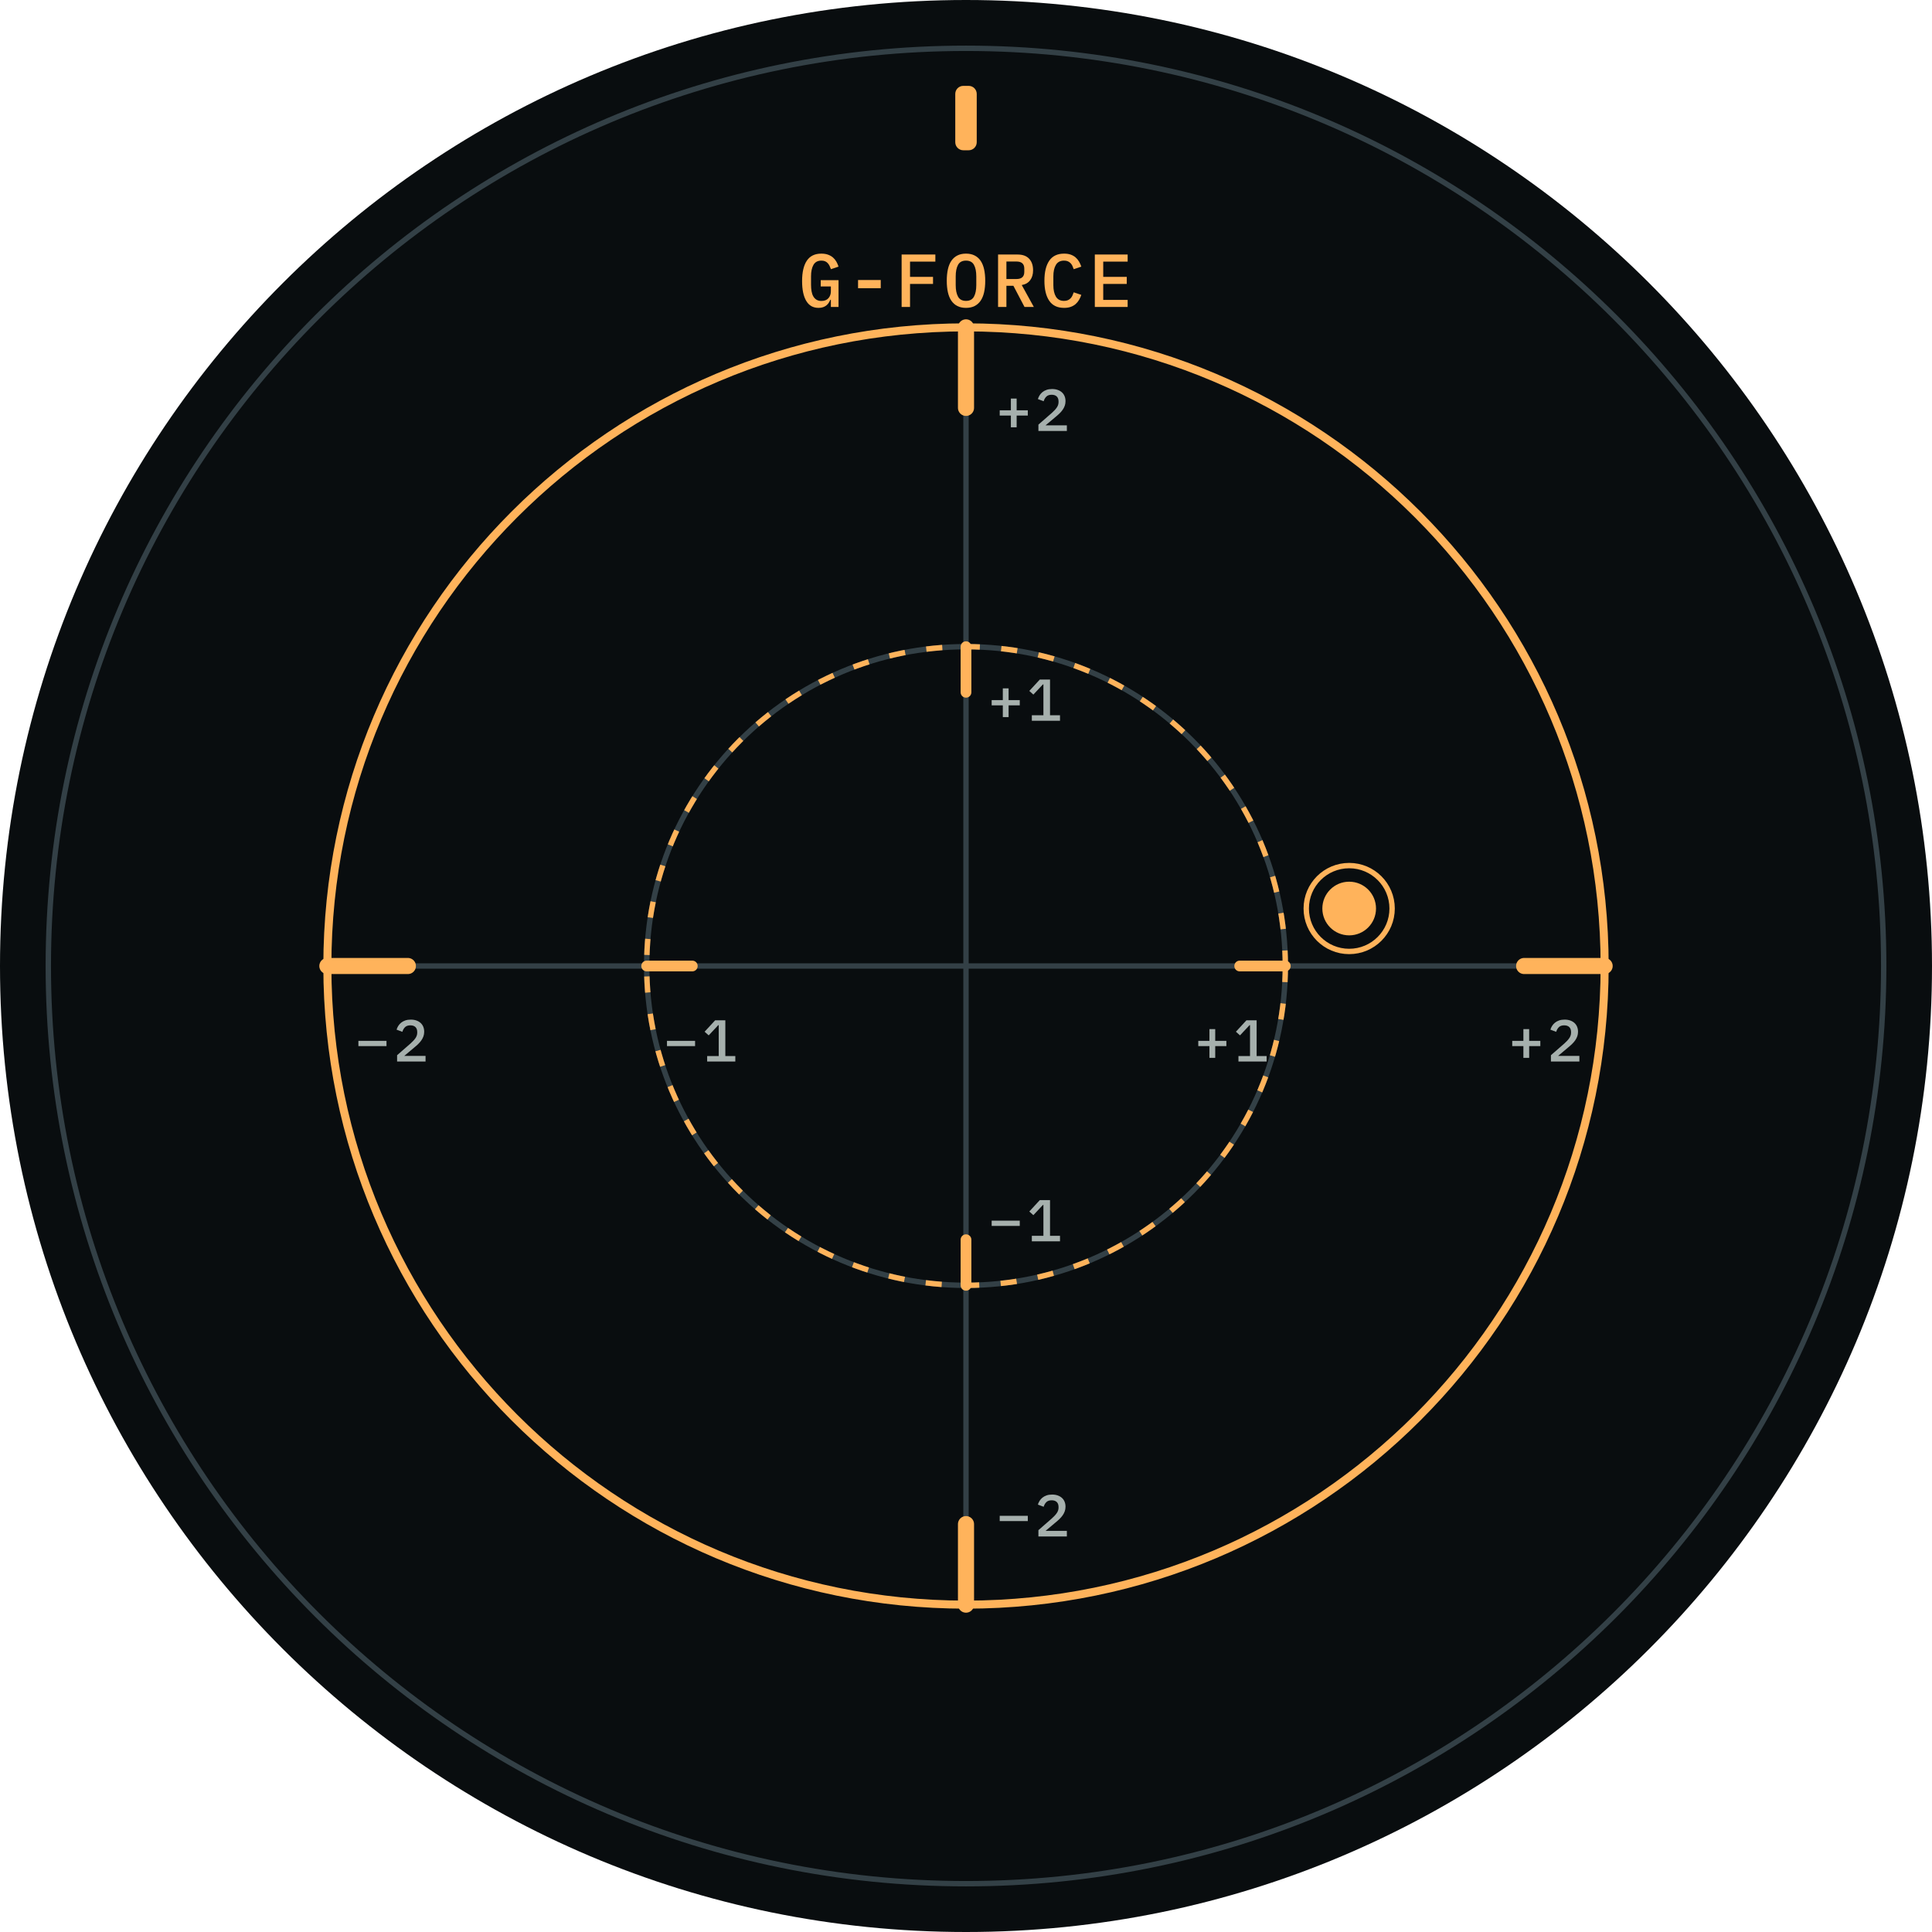
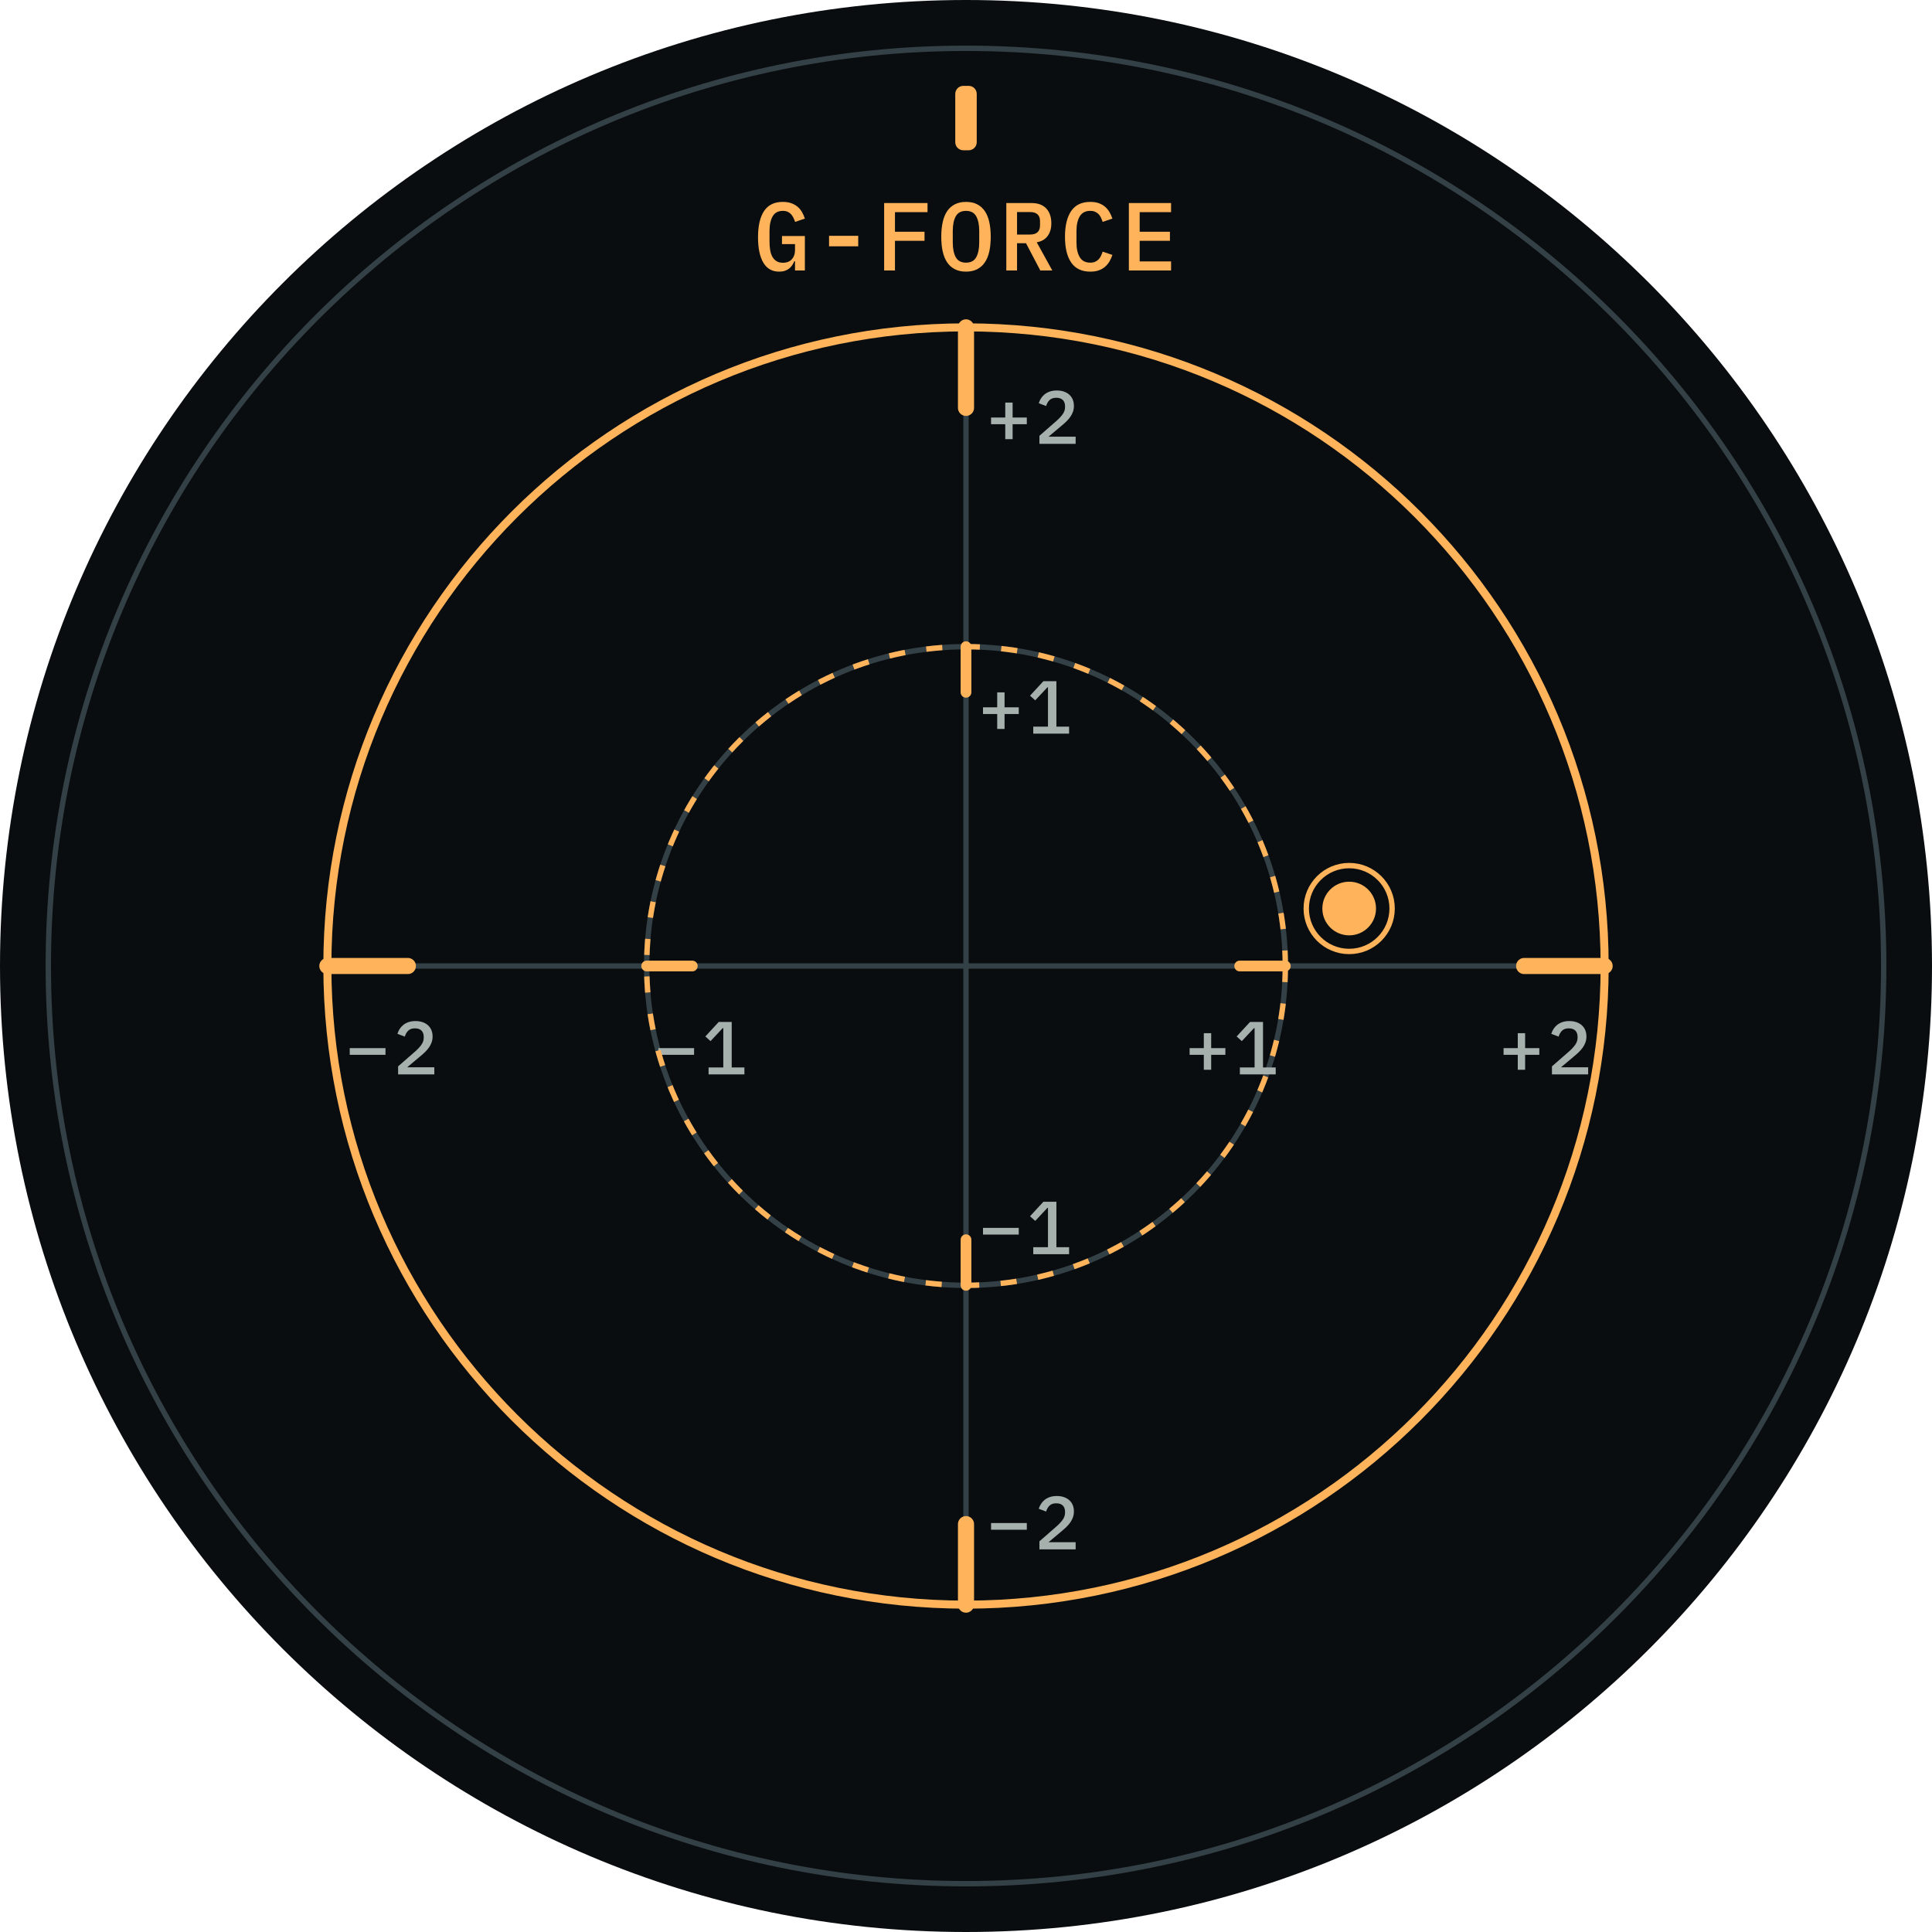
<svg xmlns="http://www.w3.org/2000/svg" width="720" height="720" viewBox="0 0 720 720" role="group" aria-label="G 力 / 当前点">
  <defs>
    <clipPath id="round">
      <circle cx="360" cy="360" r="360" />
    </clipPath>
  </defs>
  <g clip-path="url(#round)">
    <circle cx="360" cy="360" r="360" fill="#090D0F" />
    <circle cx="360" cy="360" r="342" fill="none" stroke="#334046" stroke-width="2" />
    <rect x="356" y="32" width="8" height="24" rx="3" fill="#FFB35B" />
-     <g aria-label="G-FORCE" fill="#FFB35B">
-       <path d="M309.64 111.712H309.444Q309.192 112.3 308.842 112.846Q308.492 113.392 307.974 113.812Q307.456 114.232 306.728 114.484Q306.0 114.736 305.048 114.736Q301.996 114.736 300.456 112.132Q298.916 109.528 298.916 104.768Q298.916 99.784 300.68 97.152Q302.444 94.52 306.084 94.52Q307.512 94.52 308.59 94.912Q309.668 95.304 310.424 95.962Q311.18 96.62 311.684 97.502Q312.188 98.384 312.496 99.364L309.668 100.316Q309.444 99.672 309.164 99.098Q308.884 98.524 308.478 98.076Q308.072 97.628 307.498 97.376Q306.924 97.124 306.112 97.124Q304.068 97.124 303.158 98.706Q302.248 100.288 302.248 102.976V106.084Q302.248 107.428 302.444 108.548Q302.64 109.668 303.102 110.466Q303.564 111.264 304.306 111.712Q305.048 112.16 306.112 112.16Q307.82 112.16 308.73 111.138Q309.64 110.116 309.64 108.52V106.756H305.86V104.404H312.496V114.4H309.64Z" />
-       <path d="M319.772 107.4V104.348H328.228V107.4Z" />
-       <path d="M336.008 114.4V94.856H348.58V97.488H339.144V103.172H347.712V105.804H339.144V114.4Z" />
-       <path d="M360.0 114.736Q358.152 114.736 356.794 114.05Q355.436 113.364 354.554 112.076Q353.672 110.788 353.252 108.912Q352.832 107.036 352.832 104.628Q352.832 102.248 353.252 100.358Q353.672 98.468 354.554 97.18Q355.436 95.892 356.794 95.206Q358.152 94.52 360.0 94.52Q361.848 94.52 363.206 95.206Q364.564 95.892 365.446 97.18Q366.328 98.468 366.748 100.358Q367.168 102.248 367.168 104.628Q367.168 107.036 366.748 108.912Q366.328 110.788 365.446 112.076Q364.564 113.364 363.206 114.05Q361.848 114.736 360.0 114.736ZM360.0 112.132Q362.1 112.132 362.968 110.55Q363.836 108.968 363.836 106.252V102.976Q363.836 100.288 362.968 98.706Q362.1 97.124 360.0 97.124Q357.9 97.124 357.032 98.706Q356.164 100.288 356.164 102.976V106.28Q356.164 108.968 357.032 110.55Q357.9 112.132 360.0 112.132Z" />
-       <path d="M375.06 114.4H371.952V94.856H379.26Q382.06 94.856 383.53 96.424Q385.0 97.992 385.0 100.736Q385.0 102.976 383.908 104.432Q382.816 105.888 380.772 106.224L385.28 114.4H381.808L377.664 106.504H375.06ZM378.812 103.984Q381.724 103.984 381.724 101.324V100.12Q381.724 97.46 378.812 97.46H375.06V103.984Z" />
-       <path d="M396.56 114.736Q392.836 114.736 391.03 112.104Q389.224 109.472 389.224 104.628Q389.224 99.784 391.03 97.152Q392.836 94.52 396.56 94.52Q397.988 94.52 399.038 94.898Q400.088 95.276 400.844 95.934Q401.6 96.592 402.118 97.474Q402.636 98.356 402.972 99.364L400.144 100.316Q399.92 99.644 399.64 99.056Q399.36 98.468 398.94 98.048Q398.52 97.628 397.946 97.376Q397.372 97.124 396.532 97.124Q394.46 97.124 393.508 98.706Q392.556 100.288 392.556 102.976V106.28Q392.556 108.968 393.508 110.55Q394.46 112.132 396.532 112.132Q397.372 112.132 397.946 111.88Q398.52 111.628 398.94 111.208Q399.36 110.788 399.64 110.2Q399.92 109.612 400.144 108.94L402.972 109.892Q402.636 110.9 402.118 111.782Q401.6 112.664 400.844 113.322Q400.088 113.98 399.038 114.358Q397.988 114.736 396.56 114.736Z" />
-       <path d="M408.008 114.4V94.856H420.244V97.488H411.144V103.172H419.908V105.804H411.144V111.768H420.244V114.4Z" />
+     <g aria-label="G-FORCE" fill="#FFB35B" data-type-role="pageTitle">
+       <path d="M296.28 97.344H296.028Q295.704 98.1 295.254 98.802Q294.804 99.504 294.138 100.044Q293.472 100.584 292.536 100.908Q291.6 101.232 290.376 101.232Q286.452 101.232 284.472 97.884Q282.492 94.536 282.492 88.416Q282.492 82.008 284.76 78.624Q287.028 75.24 291.708 75.24Q293.544 75.24 294.93 75.744Q296.316 76.248 297.288 77.094Q298.26 77.94 298.908 79.074Q299.556 80.208 299.952 81.468L296.316 82.692Q296.028 81.864 295.668 81.126Q295.308 80.388 294.786 79.812Q294.264 79.236 293.526 78.912Q292.788 78.588 291.744 78.588Q289.116 78.588 287.946 80.622Q286.776 82.656 286.776 86.112V90.108Q286.776 91.836 287.028 93.276Q287.28 94.716 287.874 95.742Q288.468 96.768 289.422 97.344Q290.376 97.92 291.744 97.92Q293.94 97.92 295.11 96.606Q296.28 95.292 296.28 93.24V90.972H291.42V87.948H299.952V100.8H296.28Z" />
+       <path d="M308.964 91.8V87.876H319.836V91.8Z" />
+       <path d="M329.496 100.8V75.672H345.66V79.056H333.528V86.364H344.544V89.748H333.528V100.8Z" />
+       <path d="M360 101.232Q357.624 101.232 355.878 100.35Q354.132 99.468 352.998 97.812Q351.864 96.156 351.324 93.744Q350.784 91.332 350.784 88.236Q350.784 85.176 351.324 82.746Q351.864 80.316 352.998 78.66Q354.132 77.004 355.878 76.122Q357.624 75.24 360 75.24Q362.376 75.24 364.122 76.122Q365.868 77.004 367.002 78.66Q368.136 80.316 368.676 82.746Q369.216 85.176 369.216 88.236Q369.216 91.332 368.676 93.744Q368.136 96.156 367.002 97.812Q365.868 99.468 364.122 100.35Q362.376 101.232 360 101.232ZM360 97.884Q362.7 97.884 363.816 95.85Q364.932 93.816 364.932 90.324V86.112Q364.932 82.656 363.816 80.622Q362.7 78.588 360 78.588Q357.3 78.588 356.184 80.622Q355.068 82.656 355.068 86.112V90.36Q355.068 93.816 356.184 95.85Q357.3 97.884 360 97.884Z" />
+       <path d="M379.02 100.8H375.024V75.672H384.42Q388.02 75.672 389.91 77.688Q391.8 79.704 391.8 83.232Q391.8 86.112 390.396 87.984Q388.992 89.856 386.364 90.288L392.16 100.8H387.696L382.368 90.648H379.02ZM383.844 87.408Q387.588 87.408 387.588 83.988V82.44Q387.588 79.02 383.844 79.02H379.02V87.408Z" />
+       <path d="M406.32 101.232Q401.532 101.232 399.21 97.848Q396.888 94.464 396.888 88.236Q396.888 82.008 399.21 78.624Q401.532 75.24 406.32 75.24Q408.156 75.24 409.506 75.726Q410.856 76.212 411.828 77.058Q412.8 77.904 413.466 79.038Q414.132 80.172 414.564 81.468L410.928 82.692Q410.64 81.828 410.28 81.072Q409.92 80.316 409.38 79.776Q408.84 79.236 408.102 78.912Q407.364 78.588 406.284 78.588Q403.62 78.588 402.396 80.622Q401.172 82.656 401.172 86.112V90.36Q401.172 93.816 402.396 95.85Q403.62 97.884 406.284 97.884Q407.364 97.884 408.102 97.56Q408.84 97.236 409.38 96.696Q409.92 96.156 410.28 95.4Q410.64 94.644 410.928 93.78L414.564 95.004Q414.132 96.3 413.466 97.434Q412.8 98.568 411.828 99.414Q410.856 100.26 409.506 100.746Q408.156 101.232 406.32 101.232Z" />
+       <path d="M420.696 100.8V75.672H436.428V79.056H424.728V86.364H435.996V89.748H424.728V97.416H436.428V100.8Z" />
    </g>
    <circle data-g-meter-ring="2" cx="360" cy="360" r="238" fill="none" stroke="#FFB35B" stroke-width="3" />
    <circle data-g-meter-ring="1" cx="360" cy="360" r="119" fill="none" stroke="#334046" stroke-width="2" />
    <path d="M122 360H598M360 122V598" fill="none" stroke="#334046" stroke-width="2" />
    <path d="M122 360H152M568 360H598M360 122V152M360 568V598" fill="none" stroke="#FFB35B" stroke-width="6" stroke-linecap="round" />
    <path d="M241 360H258M462 360H479M360 241V258M360 462V479" fill="none" stroke="#FFB35B" stroke-width="4" stroke-linecap="round" />
-     <g aria-label="+2" fill="#A6B0AD">
-       <path d="M376.722 159.236V154.858H372.564V152.9H376.722V148.522H378.878V152.9H383.036V154.858H378.878V159.236Z" />
-       <path d="M397.59 160.6H386.986V158.246L392.002 153.868Q393.19 152.812 393.839 151.866Q394.488 150.92 394.488 149.864V149.622Q394.488 148.412 393.828 147.763Q393.168 147.114 391.914 147.114Q390.638 147.114 389.945 147.796Q389.252 148.478 388.944 149.534L386.788 148.72Q387.008 147.994 387.426 147.323Q387.844 146.652 388.493 146.124Q389.142 145.596 390.033 145.288Q390.924 144.98 392.09 144.98Q393.278 144.98 394.213 145.321Q395.148 145.662 395.786 146.256Q396.424 146.85 396.754 147.675Q397.084 148.5 397.084 149.49Q397.084 150.414 396.809 151.195Q396.534 151.976 396.039 152.691Q395.544 153.406 394.862 154.066Q394.18 154.726 393.366 155.386L389.648 158.51H397.59Z" />
+     <g aria-label="+2" fill="#A6B0AD" data-type-role="scale">
+       <path d="M374.628 163.664V158.092H369.336V155.6H374.628V150.028H377.372V155.6H382.664V158.092H377.372V163.664Z" />
+       <path d="M400.86 165.4H387.364V162.404L393.748 156.832Q395.26 155.488 396.086 154.284Q396.912 153.08 396.912 151.736V151.428Q396.912 149.888 396.072 149.062Q395.232 148.236 393.636 148.236Q392.012 148.236 391.13 149.104Q390.248 149.972 389.856 151.316L387.112 150.28Q387.392 149.356 387.924 148.502Q388.456 147.648 389.282 146.976Q390.108 146.304 391.242 145.912Q392.376 145.52 393.86 145.52Q395.372 145.52 396.562 145.954Q397.752 146.388 398.564 147.144Q399.376 147.9 399.796 148.95Q400.216 150.0 400.216 151.26Q400.216 152.436 399.866 153.43Q399.516 154.424 398.886 155.334Q398.256 156.244 397.388 157.084Q396.52 157.924 395.484 158.764L390.752 162.74H400.86Z" />
    </g>
-     <g aria-label="+1" fill="#A6B0AD">
-       <path d="M373.722 267.236V262.858H369.564V260.9H373.722V256.522H375.878V260.9H380.036V262.858H375.878V267.236Z" />
-       <path d="M384.536 268.6V266.554H388.848V255.048H388.672L385.108 258.854L383.59 257.49L387.506 253.244H391.312V266.554H395.03V268.6Z" />
+     <g aria-label="+1" fill="#A6B0AD" data-type-role="scale">
+       <path d="M371.628 271.664V266.092H366.336V263.6H371.628V258.028H374.372V263.6H379.664V266.092H374.372V271.664Z" />
+       <path d="M385.064 273.4V270.796H390.552V256.152H390.328L385.792 260.996L383.86 259.26L388.844 253.856H393.688V270.796H398.42V273.4Z" />
    </g>
-     <g aria-label="−1" fill="#A6B0AD">
-       <path d="M369.564 456.858V454.9H380.036V456.858Z" />
-       <path d="M384.536 462.6V460.554H388.848V449.048H388.672L385.108 452.854L383.59 451.49L387.506 447.244H391.312V460.554H395.03V462.6Z" />
+     <g aria-label="−1" fill="#A6B0AD" data-type-role="scale">
+       <path d="M366.336 460.092V457.6H379.664V460.092Z" />
+       <path d="M385.064 467.4V464.796H390.552V450.152H390.328L385.792 454.996L383.86 453.26L388.844 447.856H393.688V464.796H398.42V467.4Z" />
    </g>
-     <g aria-label="−2" fill="#A6B0AD">
-       <path d="M372.564 566.858V564.9H383.036V566.858Z" />
-       <path d="M397.59 572.6H386.986V570.246L392.002 565.868Q393.19 564.812 393.839 563.866Q394.488 562.92 394.488 561.864V561.622Q394.488 560.412 393.828 559.763Q393.168 559.114 391.914 559.114Q390.638 559.114 389.945 559.796Q389.252 560.478 388.944 561.534L386.788 560.72Q387.008 559.994 387.426 559.323Q387.844 558.652 388.493 558.124Q389.142 557.596 390.033 557.288Q390.924 556.98 392.09 556.98Q393.278 556.98 394.213 557.321Q395.148 557.662 395.786 558.256Q396.424 558.85 396.754 559.675Q397.084 560.5 397.084 561.49Q397.084 562.414 396.809 563.195Q396.534 563.976 396.039 564.691Q395.544 565.406 394.862 566.066Q394.18 566.726 393.366 567.386L389.648 570.51H397.59Z" />
+     <g aria-label="−2" fill="#A6B0AD" data-type-role="scale">
+       <path d="M369.336 570.092V567.6H382.664V570.092Z" />
+       <path d="M400.86 577.4H387.364V574.404L393.748 568.832Q395.26 567.488 396.086 566.284Q396.912 565.08 396.912 563.736V563.428Q396.912 561.888 396.072 561.062Q395.232 560.236 393.636 560.236Q392.012 560.236 391.13 561.104Q390.248 561.972 389.856 563.316L387.112 562.28Q387.392 561.356 387.924 560.502Q388.456 559.648 389.282 558.976Q390.108 558.304 391.242 557.912Q392.376 557.52 393.86 557.52Q395.372 557.52 396.562 557.954Q397.752 558.388 398.564 559.144Q399.376 559.9 399.796 560.95Q400.216 562.0 400.216 563.26Q400.216 564.436 399.866 565.43Q399.516 566.424 398.886 567.334Q398.256 568.244 397.388 569.084Q396.52 569.924 395.484 570.764L390.752 574.74H400.86Z" />
    </g>
-     <g aria-label="−2" fill="#A6B0AD">
-       <path d="M133.564 389.858V387.9H144.036V389.858Z" />
-       <path d="M158.59 395.6H147.986V393.246L153.002 388.868Q154.19 387.812 154.839 386.866Q155.488 385.92 155.488 384.864V384.622Q155.488 383.412 154.828 382.763Q154.168 382.114 152.914 382.114Q151.638 382.114 150.945 382.796Q150.252 383.478 149.944 384.534L147.788 383.72Q148.008 382.994 148.426 382.323Q148.844 381.652 149.493 381.124Q150.142 380.596 151.033 380.288Q151.924 379.98 153.09 379.98Q154.278 379.98 155.213 380.321Q156.148 380.662 156.786 381.256Q157.424 381.85 157.754 382.675Q158.084 383.5 158.084 384.49Q158.084 385.414 157.809 386.195Q157.534 386.976 157.039 387.691Q156.544 388.406 155.862 389.066Q155.18 389.726 154.366 390.386L150.648 393.51H158.59Z" />
+     <g aria-label="−2" fill="#A6B0AD" data-type-role="scale">
+       <path d="M130.336 393.092V390.6H143.664V393.092Z" />
+       <path d="M161.86 400.4H148.364V397.404L154.748 391.832Q156.26 390.488 157.086 389.284Q157.912 388.08 157.912 386.736V386.428Q157.912 384.888 157.072 384.062Q156.232 383.236 154.636 383.236Q153.012 383.236 152.13 384.104Q151.248 384.972 150.856 386.316L148.112 385.28Q148.392 384.356 148.924 383.502Q149.456 382.648 150.282 381.976Q151.108 381.304 152.242 380.912Q153.376 380.52 154.86 380.52Q156.372 380.52 157.562 380.954Q158.752 381.388 159.564 382.144Q160.376 382.9 160.796 383.95Q161.216 385.0 161.216 386.26Q161.216 387.436 160.866 388.43Q160.516 389.424 159.886 390.334Q159.256 391.244 158.388 392.084Q157.52 392.924 156.484 393.764L151.752 397.74H161.86Z" />
    </g>
-     <g aria-label="−1" fill="#A6B0AD">
-       <path d="M248.564 389.858V387.9H259.036V389.858Z" />
-       <path d="M263.536 395.6V393.554H267.848V382.048H267.672L264.108 385.854L262.59 384.49L266.506 380.244H270.312V393.554H274.03V395.6Z" />
+     <g aria-label="−1" fill="#A6B0AD" data-type-role="scale">
+       <path d="M245.336 393.092V390.6H258.664V393.092Z" />
+       <path d="M264.064 400.4V397.796H269.552V383.152H269.328L264.792 387.996L262.86 386.26L267.844 380.856H272.688V397.796H277.42V400.4Z" />
    </g>
-     <g aria-label="+1" fill="#A6B0AD">
-       <path d="M450.722 394.236V389.858H446.564V387.9H450.722V383.522H452.878V387.9H457.036V389.858H452.878V394.236Z" />
-       <path d="M461.536 395.6V393.554H465.848V382.048H465.672L462.108 385.854L460.59 384.49L464.506 380.244H468.312V393.554H472.03V395.6Z" />
+     <g aria-label="+1" fill="#A6B0AD" data-type-role="scale">
+       <path d="M448.628 398.664V393.092H443.336V390.6H448.628V385.028H451.372V390.6H456.664V393.092H451.372V398.664Z" />
+       <path d="M462.064 400.4V397.796H467.552V383.152H467.328L462.792 387.996L460.86 386.26L465.844 380.856H470.688V397.796H475.42V400.4Z" />
    </g>
-     <g aria-label="+2" fill="#A6B0AD">
-       <path d="M567.722 394.236V389.858H563.564V387.9H567.722V383.522H569.878V387.9H574.036V389.858H569.878V394.236Z" />
-       <path d="M588.59 395.6H577.986V393.246L583.002 388.868Q584.19 387.812 584.839 386.866Q585.488 385.92 585.488 384.864V384.622Q585.488 383.412 584.828 382.763Q584.168 382.114 582.914 382.114Q581.638 382.114 580.945 382.796Q580.252 383.478 579.944 384.534L577.788 383.72Q578.008 382.994 578.426 382.323Q578.844 381.652 579.493 381.124Q580.142 380.596 581.033 380.288Q581.924 379.98 583.09 379.98Q584.278 379.98 585.213 380.321Q586.148 380.662 586.786 381.256Q587.424 381.85 587.754 382.675Q588.084 383.5 588.084 384.49Q588.084 385.414 587.809 386.195Q587.534 386.976 587.039 387.691Q586.544 388.406 585.862 389.066Q585.18 389.726 584.366 390.386L580.648 393.51H588.59Z" />
+     <g aria-label="+2" fill="#A6B0AD" data-type-role="scale">
+       <path d="M565.628 398.664V393.092H560.336V390.6H565.628V385.028H568.372V390.6H573.664V393.092H568.372V398.664Z" />
+       <path d="M591.86 400.4H578.364V397.404L584.748 391.832Q586.26 390.488 587.086 389.284Q587.912 388.08 587.912 386.736V386.428Q587.912 384.888 587.072 384.062Q586.232 383.236 584.636 383.236Q583.012 383.236 582.13 384.104Q581.248 384.972 580.856 386.316L578.112 385.28Q578.392 384.356 578.924 383.502Q579.456 382.648 580.282 381.976Q581.108 381.304 582.242 380.912Q583.376 380.52 584.86 380.52Q586.372 380.52 587.562 380.954Q588.752 381.388 589.564 382.144Q590.376 382.9 590.796 383.95Q591.216 385.0 591.216 386.26Q591.216 387.436 590.866 388.43Q590.516 389.424 589.886 390.334Q589.256 391.244 588.388 392.084Q587.52 392.924 586.484 393.764L581.752 397.74H591.86Z" />
    </g>
    <g data-field="gforce" data-state="alert">
      <circle data-g-limit="configured" cx="360" cy="360" r="119" fill="none" stroke="#FFB35B" stroke-width="2" stroke-dasharray="6 8" />
      <circle cx="502.80" cy="338.58" r="16" fill="none" stroke="#FFB35B" stroke-width="2" />
      <circle data-g-meter-point="current" data-lat="1.2" data-lon="0.18" aria-label="横向 1.20 g，纵向 0.18 g" cx="502.80" cy="338.58" r="10" fill="#FFB35B" />
    </g>
  </g>
</svg>
